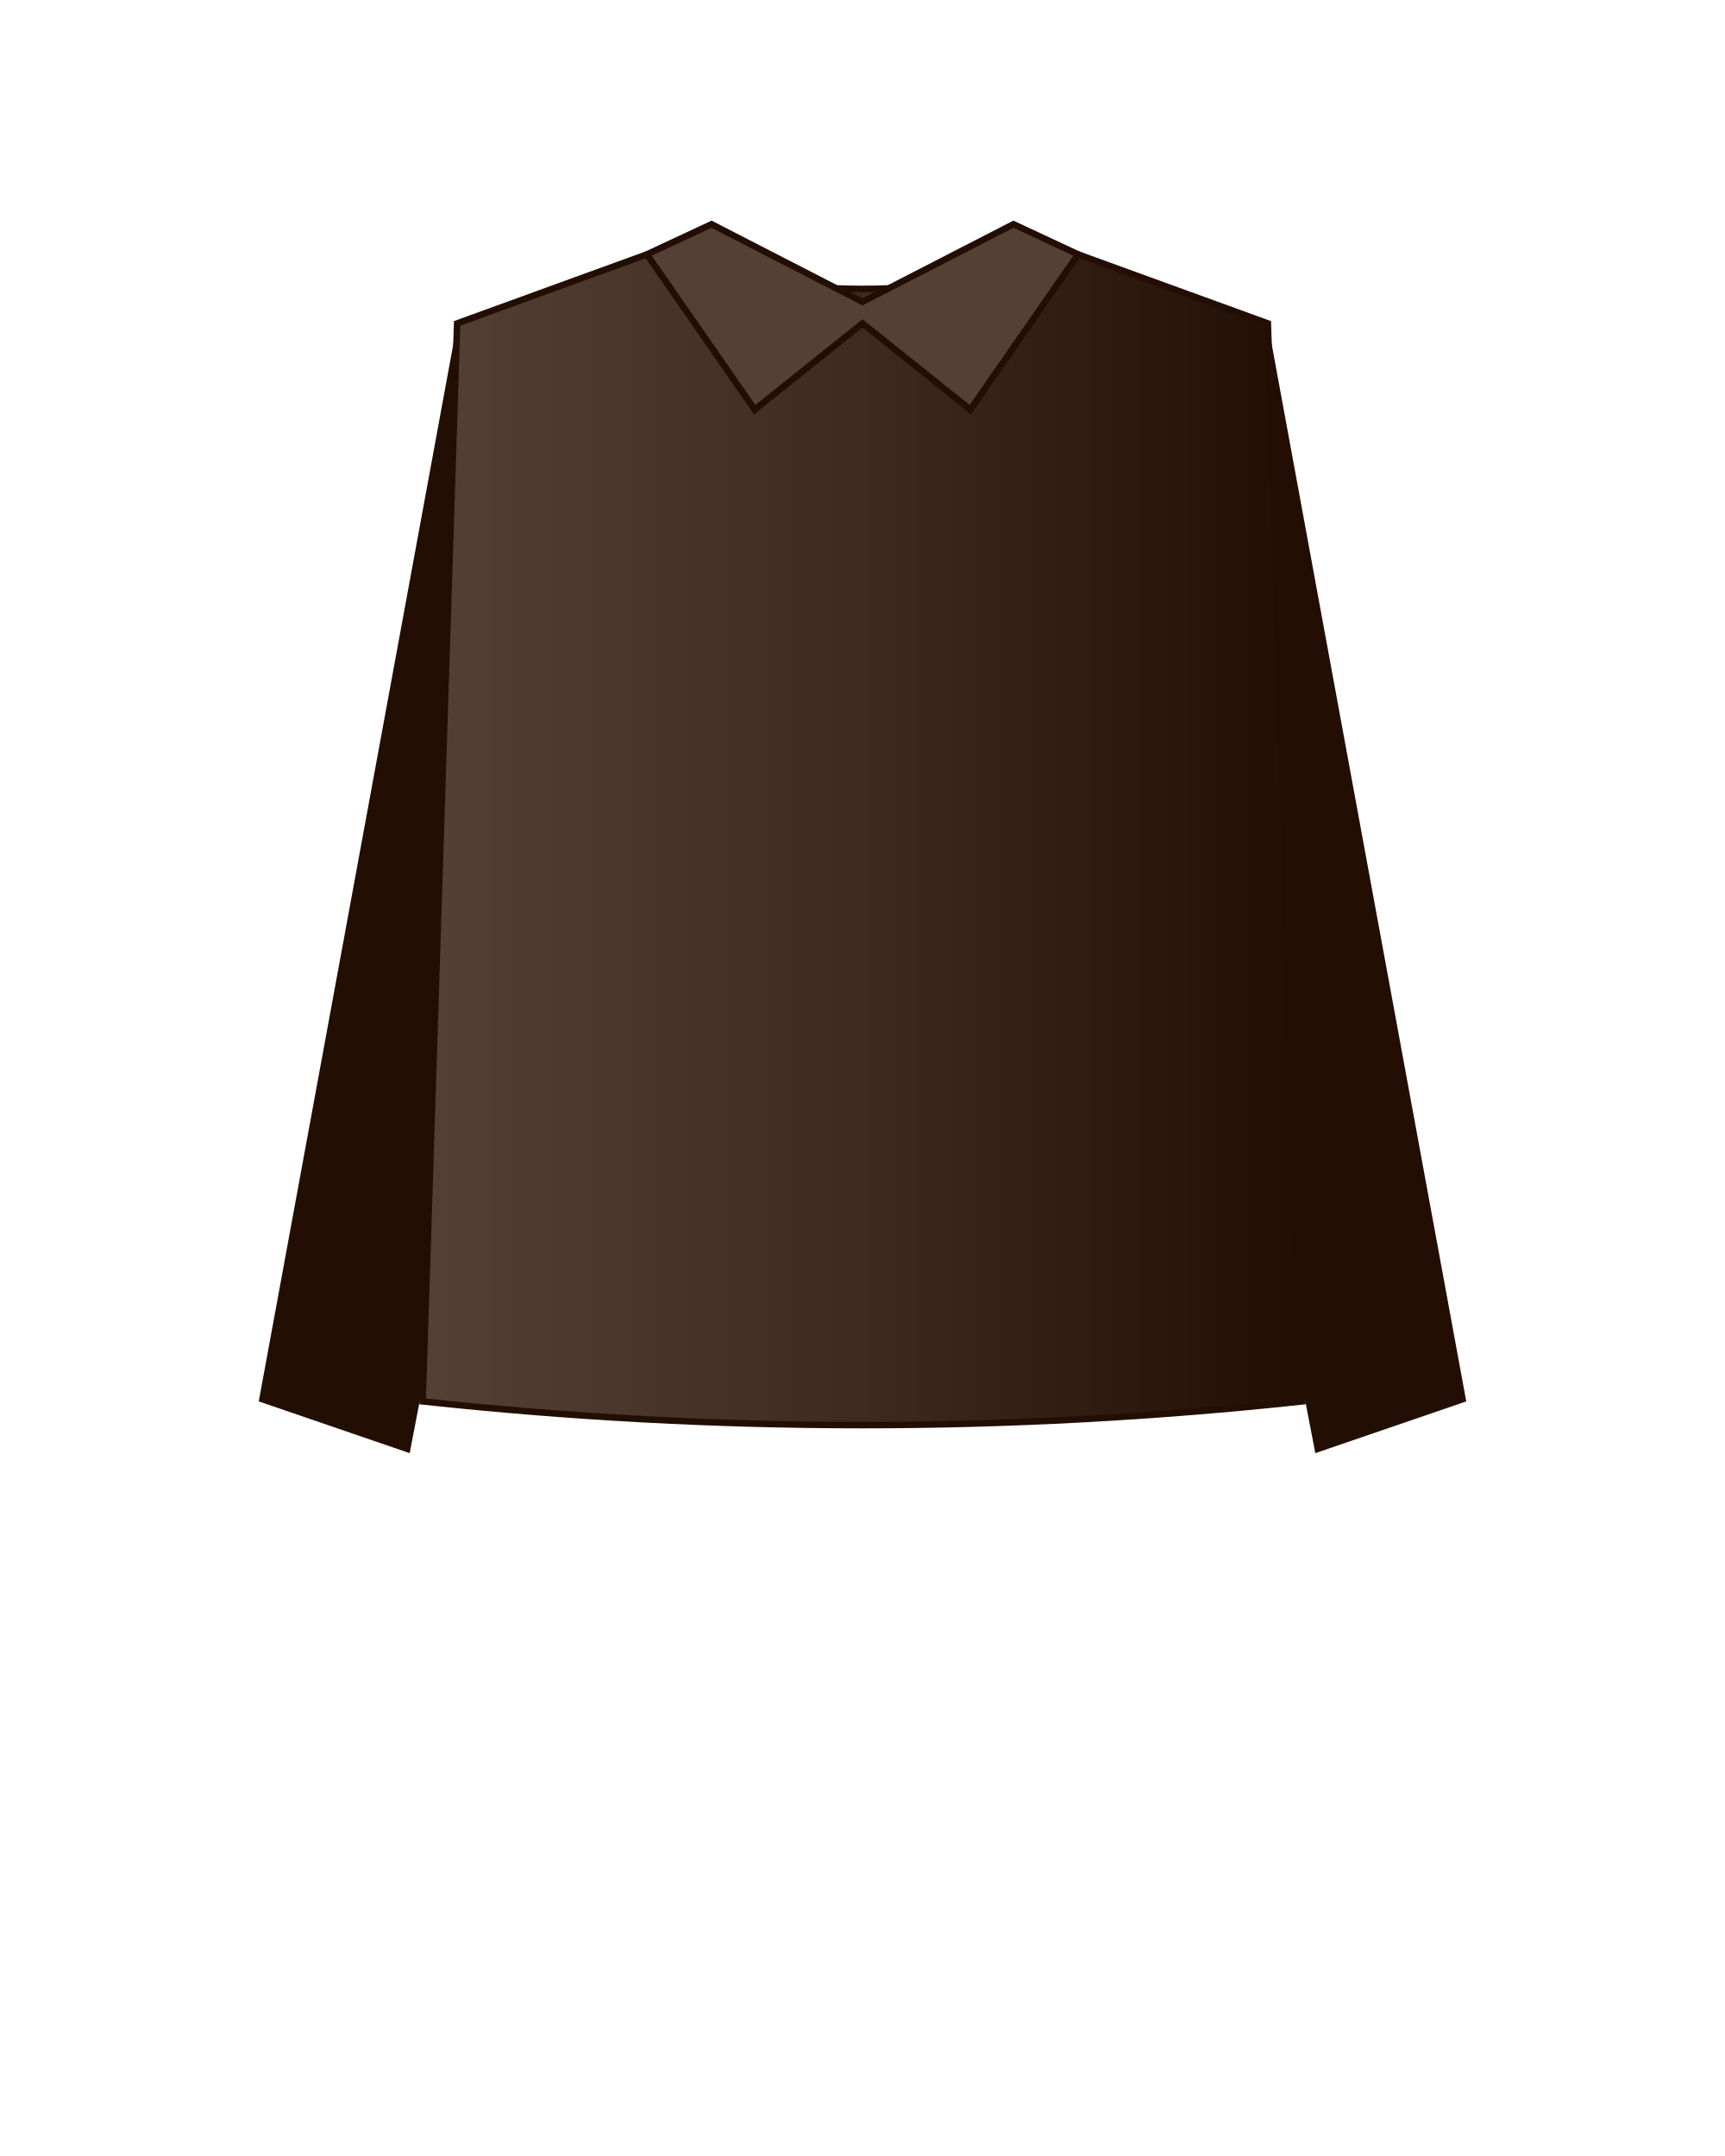
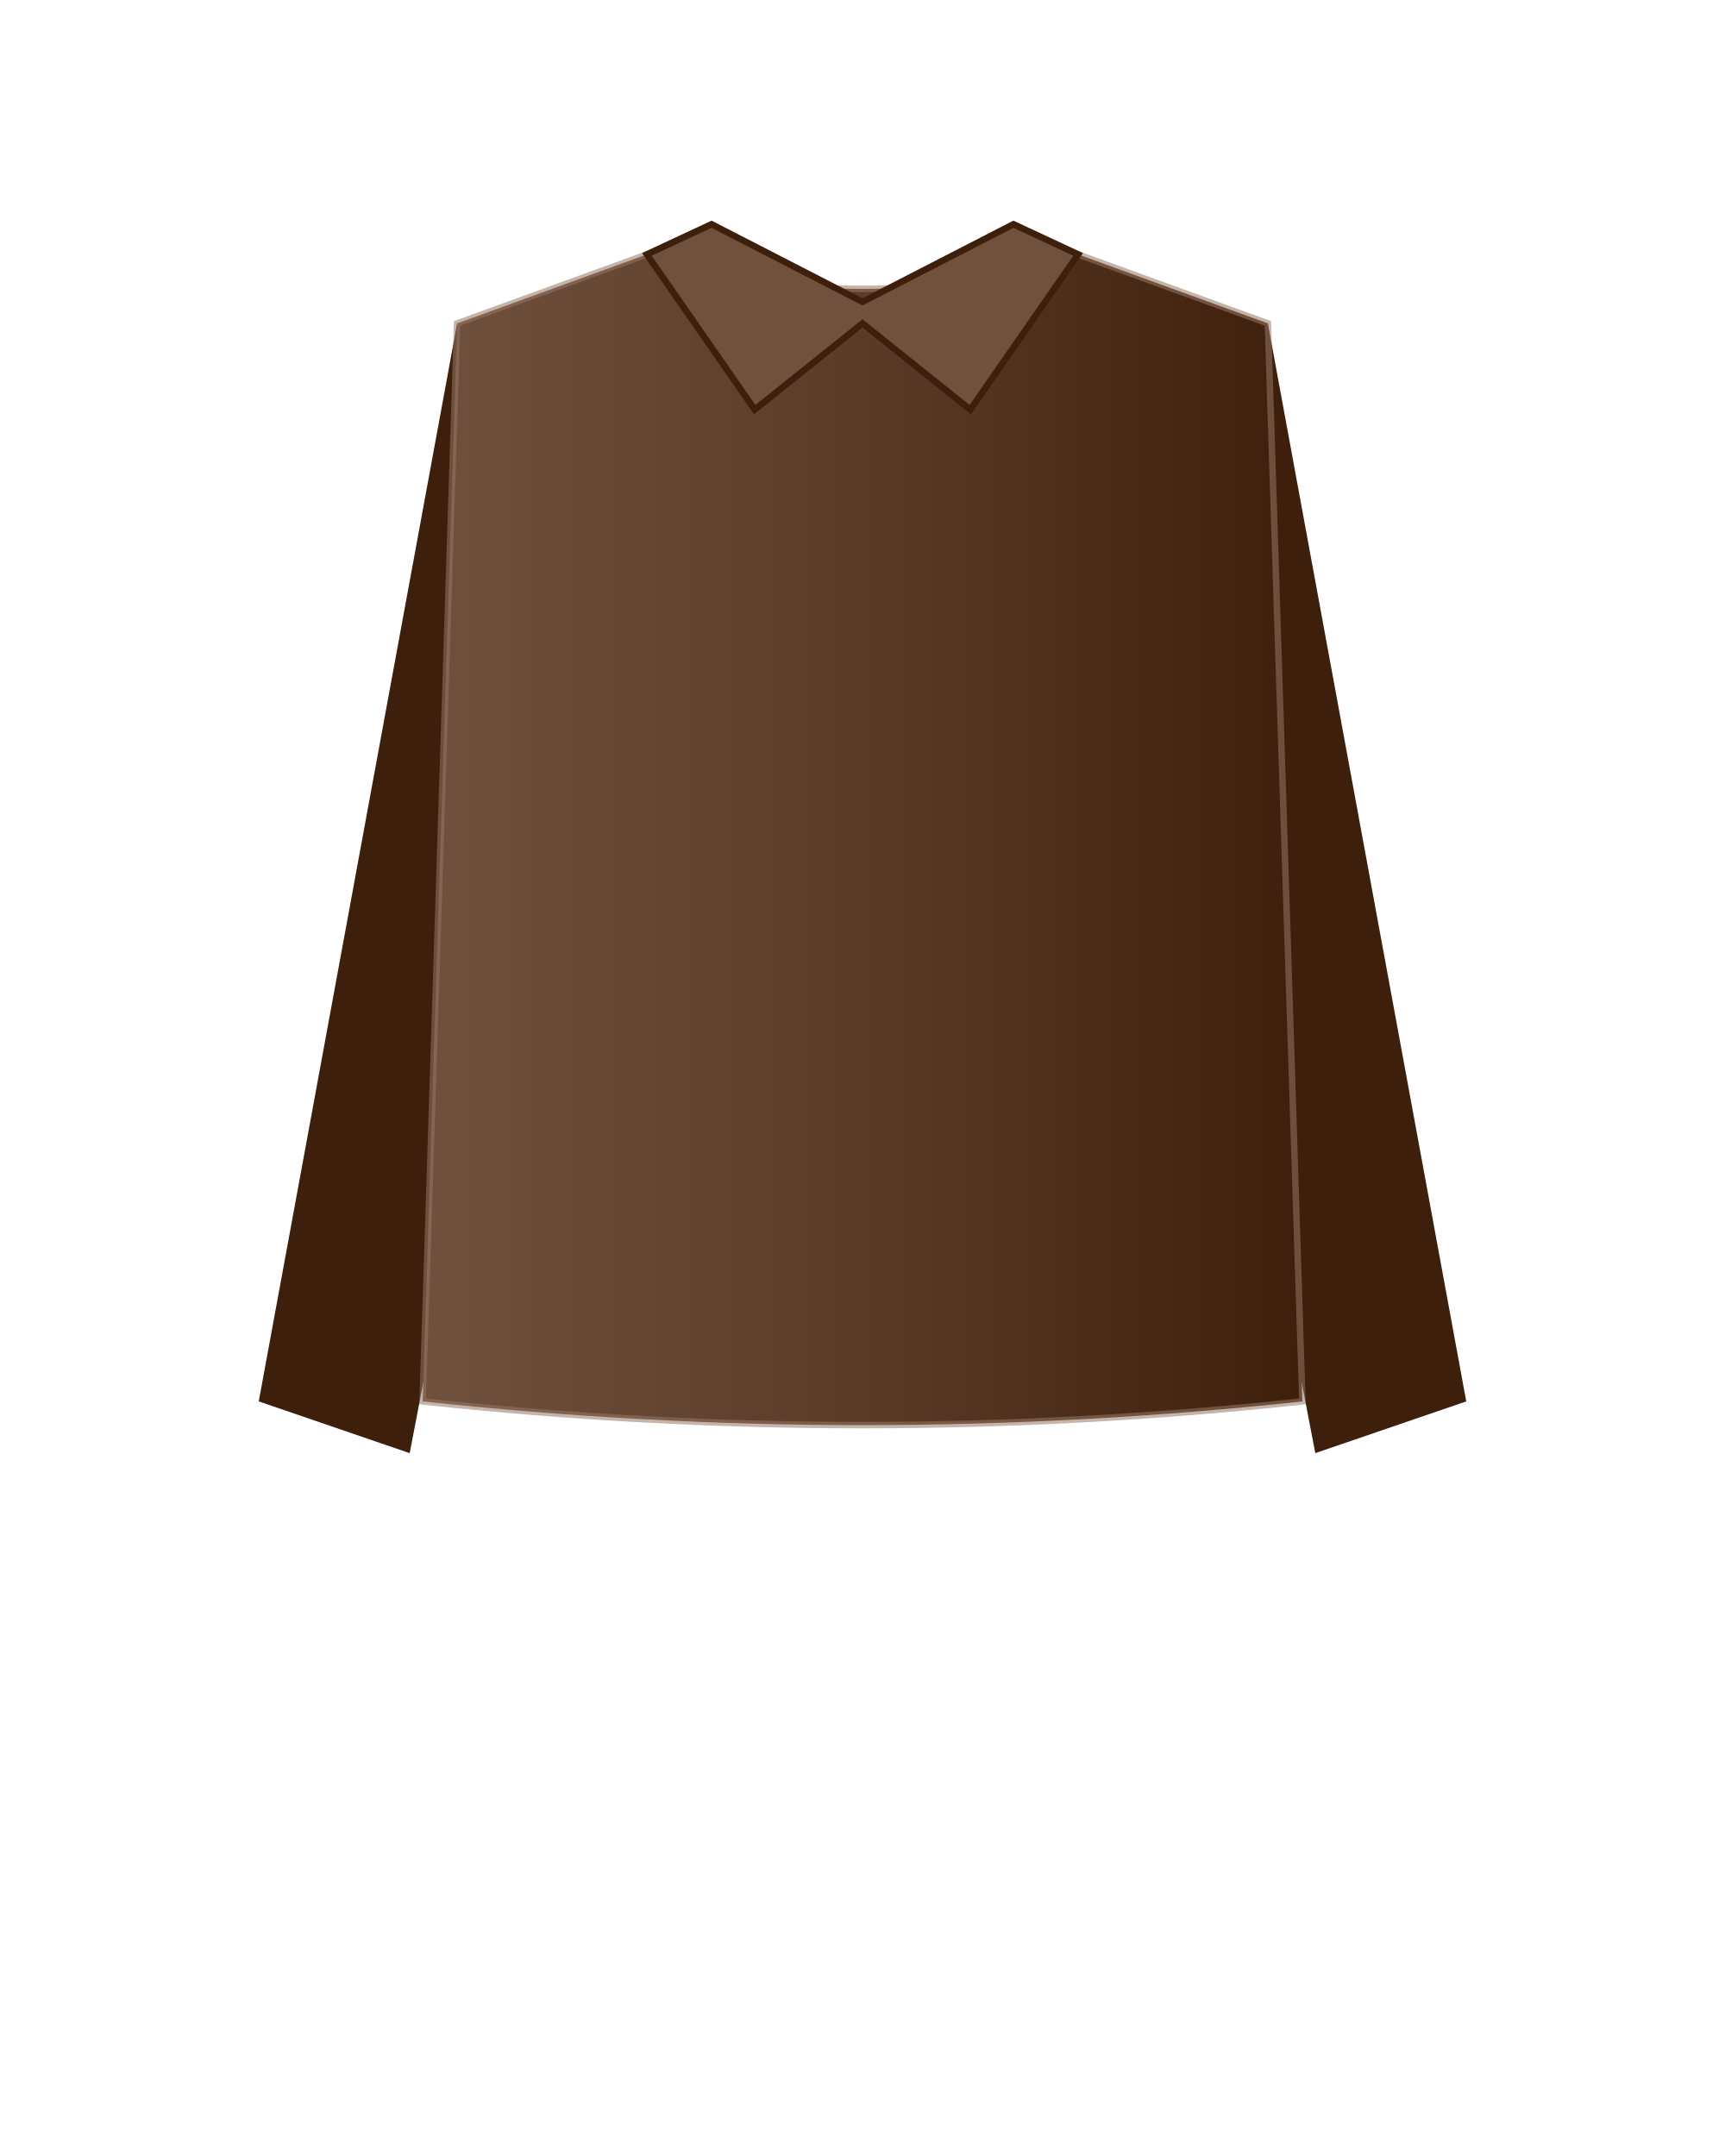
<svg xmlns="http://www.w3.org/2000/svg" viewBox="0 0 800 1000" width="800" height="1000">
  <defs>
    <linearGradient id="g" x1="0" x2="1">
-       <stop offset="0" stop-color="#544034" />
-       <stop offset=".5" stop-color="#3e2a1e" />
-       <stop offset="1" stop-color="#220e02" />
+       <stop offset="0" stop-color="#70513e" />
+       <stop offset=".5" stop-color="#5a3b28" />
+       <stop offset="1" stop-color="#3e1f0c" />
    </linearGradient>
  </defs>
-   <path d="M212 150 L120 650 L190 674 L262 300 Z" fill="#220e02" />
-   <path d="M588 150 L680 650 L610 674 L538 300 Z" fill="#220e02" />
-   <path d="M300 118 Q400 150 500 118 L588 150 L604 650 Q400 672 196 650 L212 150 Z" fill="url(#g)" stroke="#220e02" stroke-width="3" />
-   <path d="M300 118 L350 190 L400 150 L450 190 L500 118 L470 104 L400 140 L330 104Z" fill="#544034" stroke="#220e02" stroke-width="3" />
+   <path d="M212 150 L120 650 L190 674 L262 300 Z" fill="#3e1f0c" />
+   <path d="M588 150 L680 650 L610 674 L538 300 Z" fill="#3e1f0c" />
+   <path d="M300 118 Q400 150 500 118 L588 150 L604 650 Q400 672 196 650 L212 150 Z" fill="url(#g)" stroke="#967764" stroke-opacity=".55" stroke-width="3" />
+   <path d="M300 118 L350 190 L400 150 L450 190 L500 118 L470 104 L400 140 L330 104Z" fill="#70513e" stroke="#3e1f0c" stroke-width="3" />
</svg>
